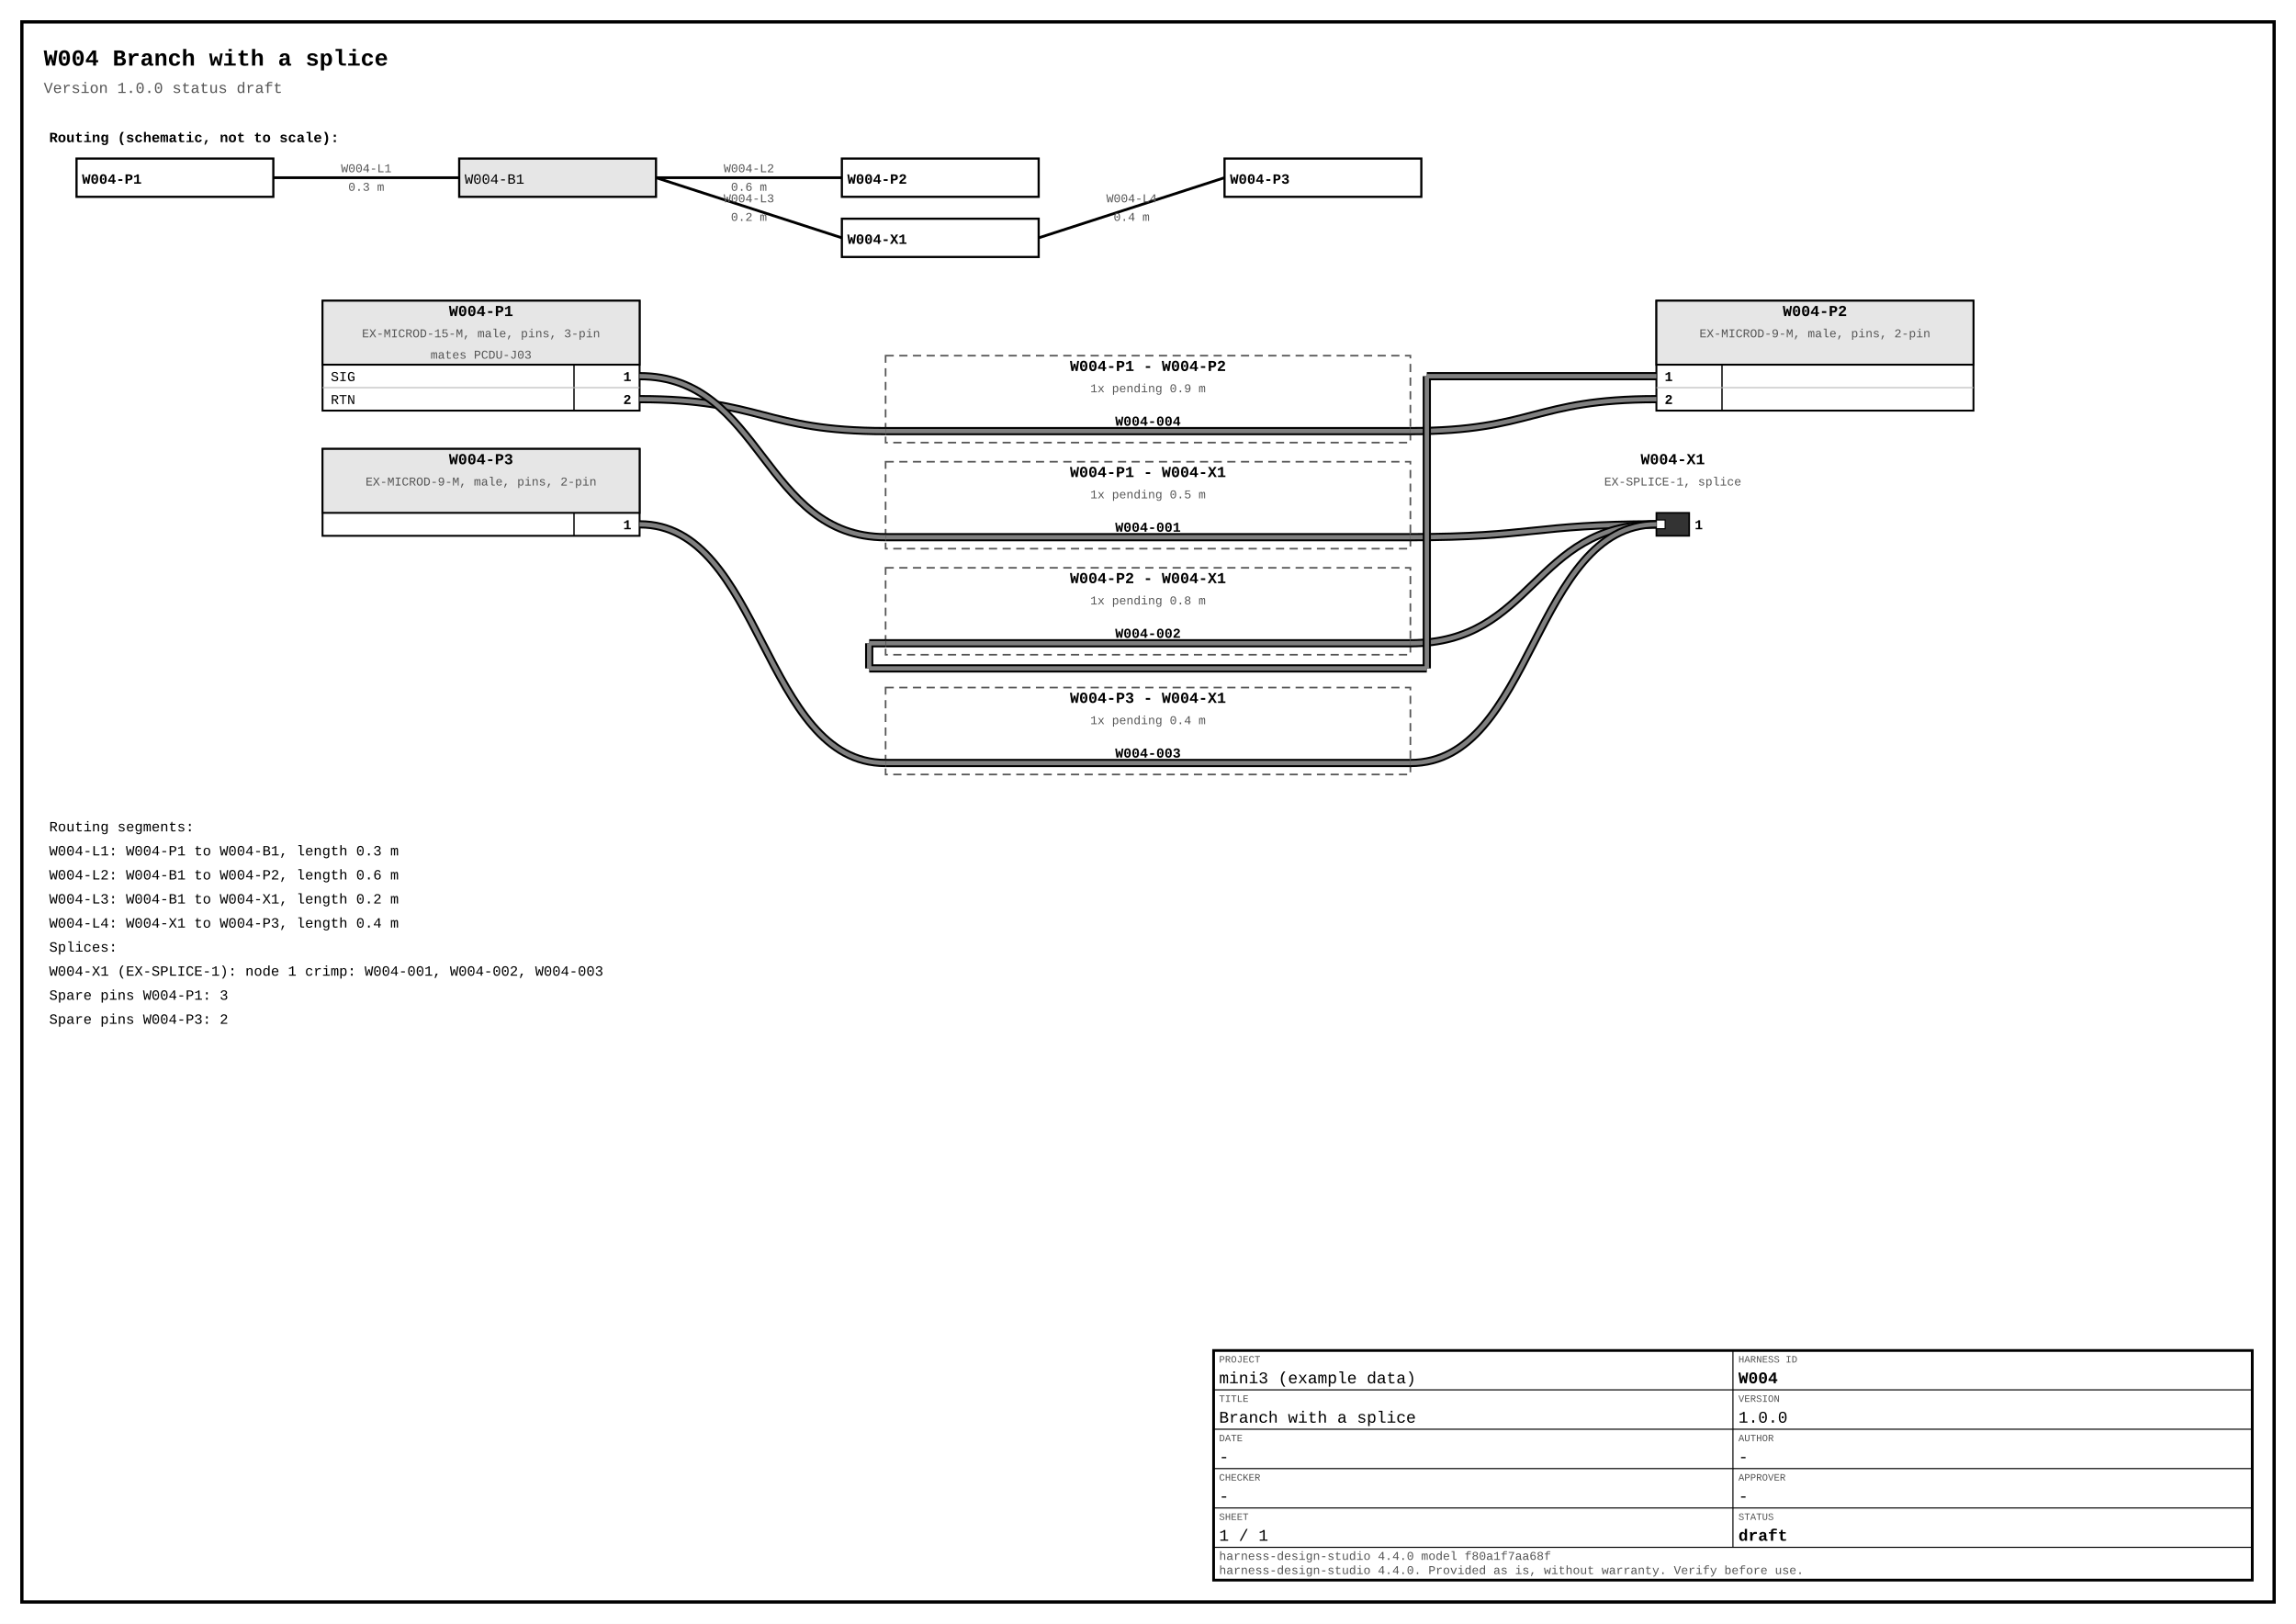
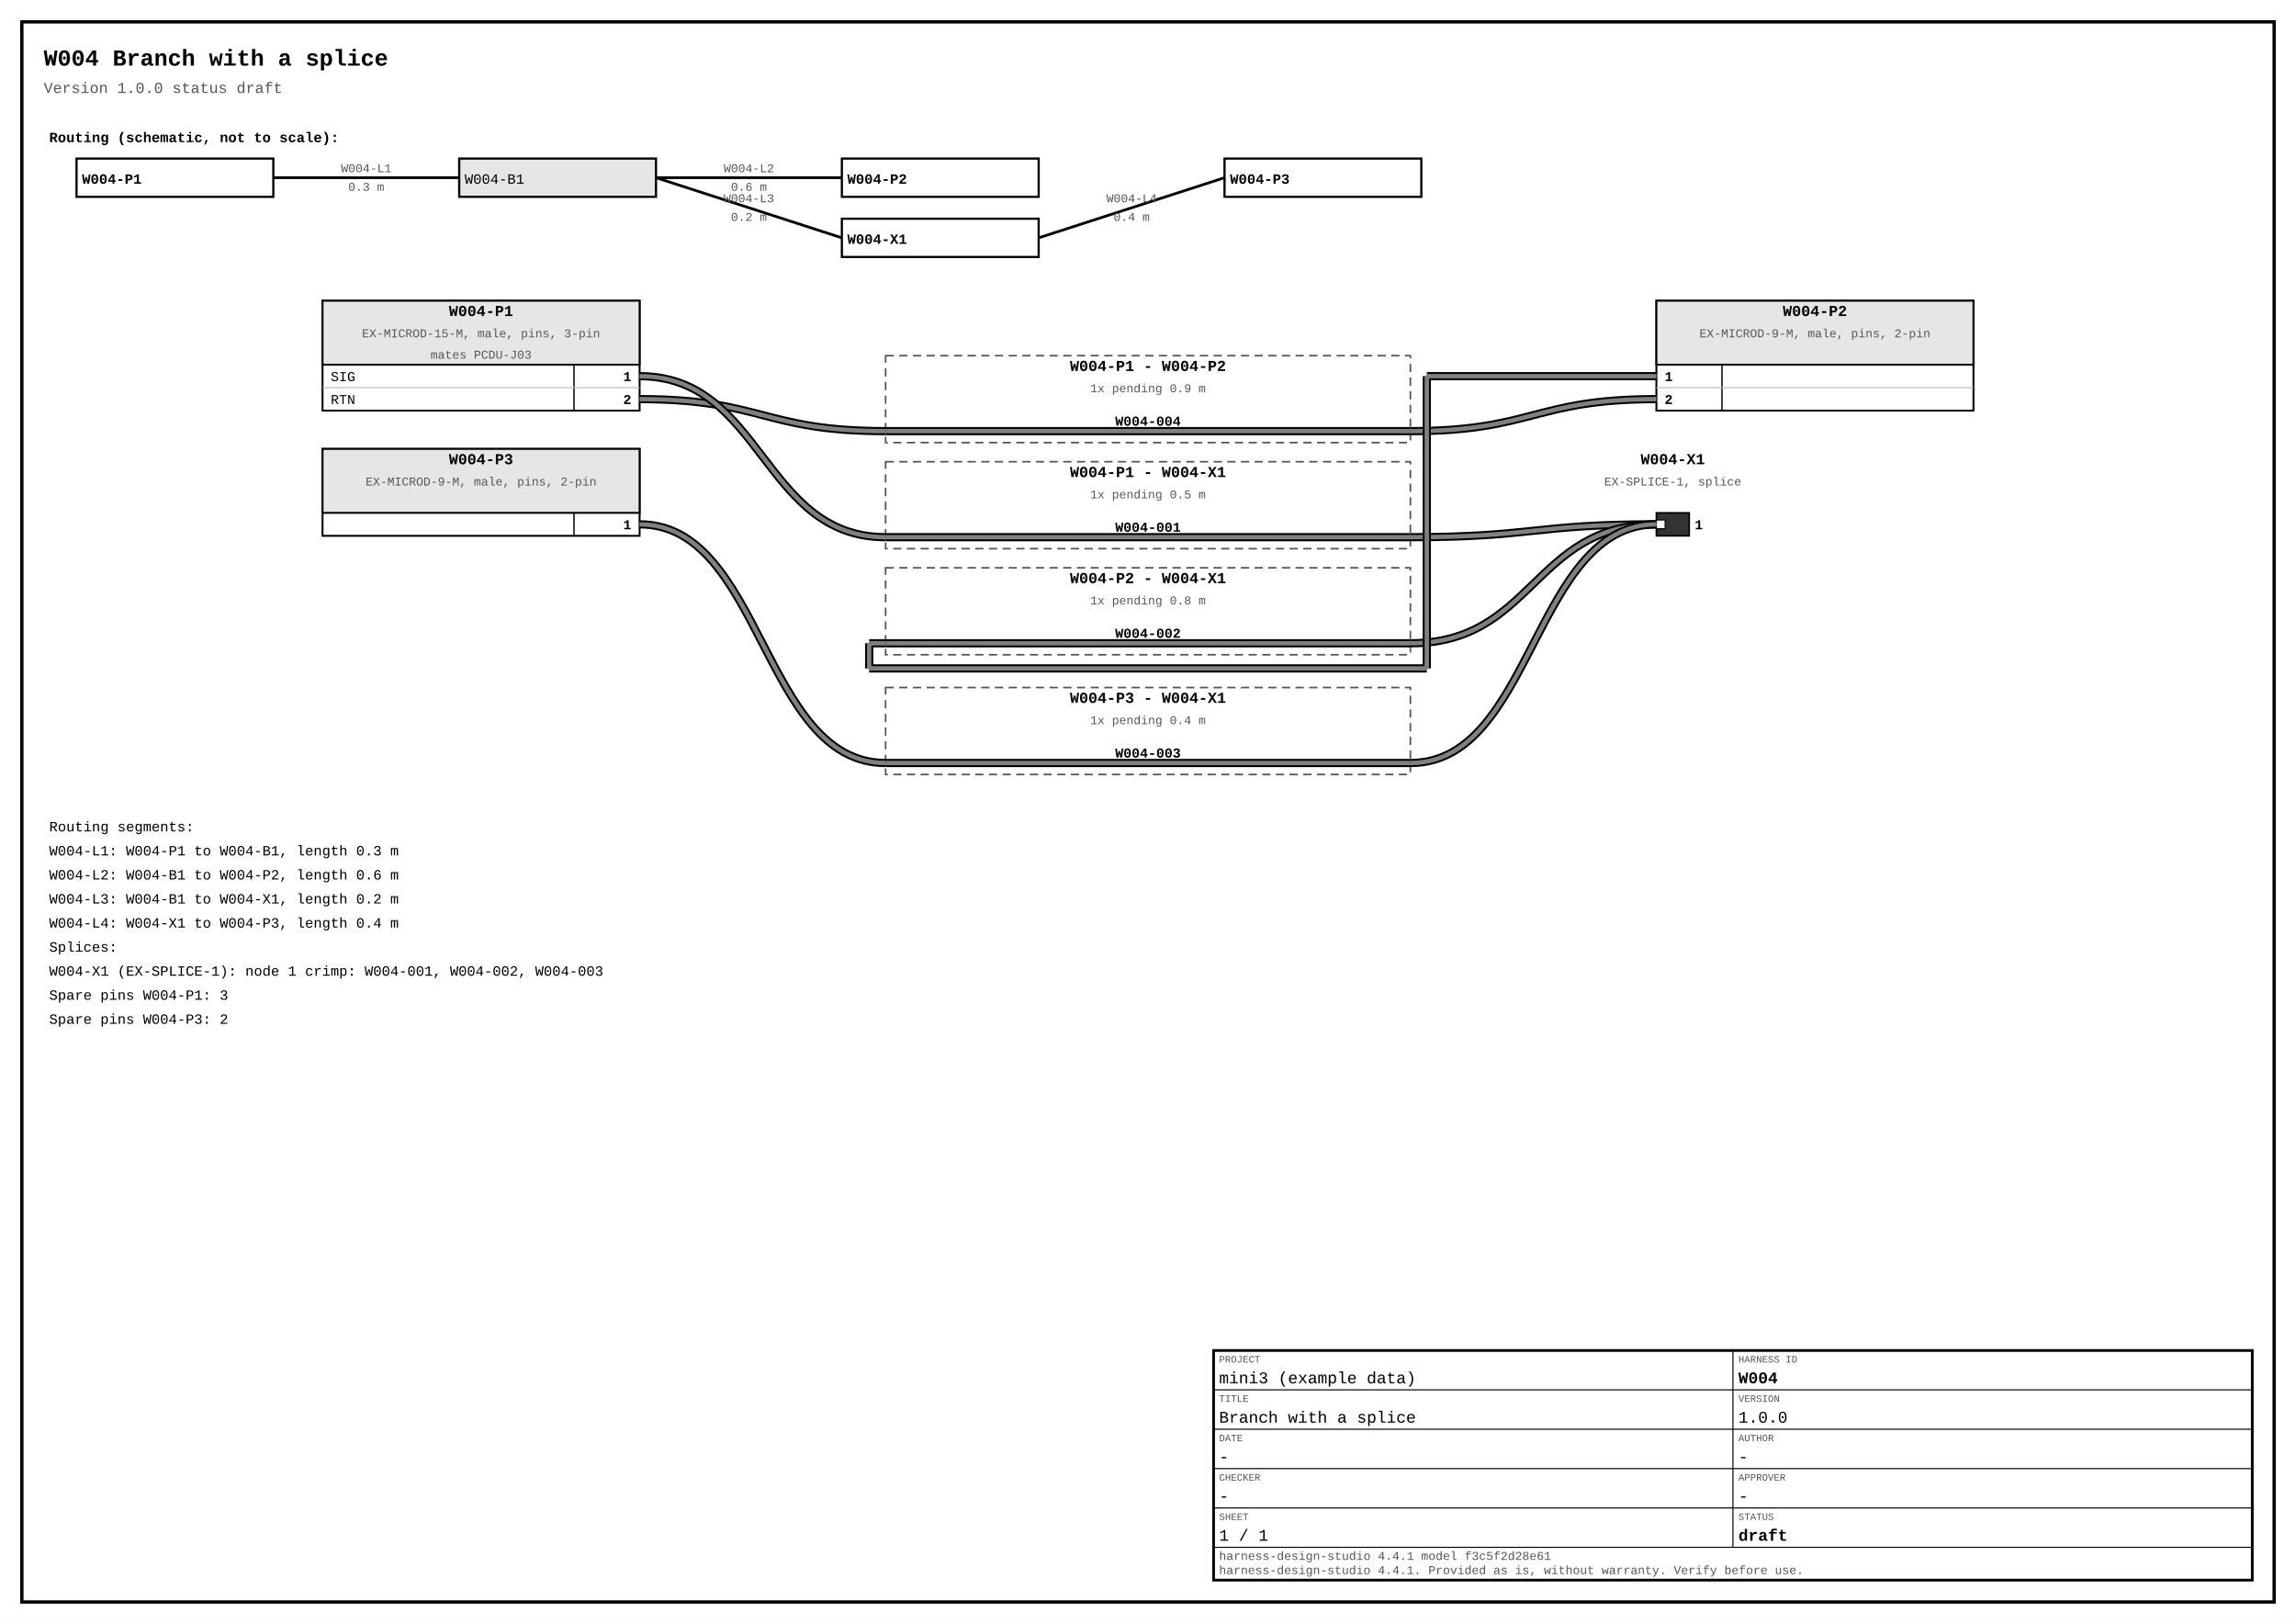
<svg xmlns="http://www.w3.org/2000/svg" width="420mm" height="297mm" viewBox="0 0 420 297" font-family="Courier New, Courier, monospace">
  <rect x="0" y="0" width="420" height="297" fill="#ffffff" />
  <rect x="4" y="4" width="412" height="289" fill="none" stroke="#000000" stroke-width="0.6" />
  <text x="8" y="12" font-size="4.2" font-weight="bold" text-anchor="start" fill="#000000">W004  Branch with a splice</text>
  <text x="8" y="17" font-size="2.8" text-anchor="start" fill="#555555">Version 1.0.0  status draft</text>
  <text x="9" y="26" font-size="2.6" font-weight="bold" text-anchor="start" fill="#000000">Routing (schematic, not to scale):</text>
  <line x1="50" y1="32.5" x2="84" y2="32.5" stroke="#000000" stroke-width="0.5" />
  <text x="67" y="31.5" font-size="2.2" text-anchor="middle" fill="#555555">W004-L1</text>
  <text x="67" y="34.9" font-size="2.2" text-anchor="middle" fill="#555555">0.3 m</text>
  <line x1="120" y1="32.5" x2="154" y2="32.5" stroke="#000000" stroke-width="0.5" />
  <text x="137" y="31.5" font-size="2.2" text-anchor="middle" fill="#555555">W004-L2</text>
  <text x="137" y="34.9" font-size="2.2" text-anchor="middle" fill="#555555">0.6 m</text>
  <line x1="120" y1="32.5" x2="154" y2="43.5" stroke="#000000" stroke-width="0.5" />
  <text x="137" y="37" font-size="2.2" text-anchor="middle" fill="#555555">W004-L3</text>
  <text x="137" y="40.4" font-size="2.2" text-anchor="middle" fill="#555555">0.2 m</text>
  <line x1="190" y1="43.5" x2="224" y2="32.5" stroke="#000000" stroke-width="0.5" />
  <text x="207" y="37" font-size="2.2" text-anchor="middle" fill="#555555">W004-L4</text>
  <text x="207" y="40.4" font-size="2.2" text-anchor="middle" fill="#555555">0.4 m</text>
  <rect x="14" y="29" width="36" height="7" fill="#ffffff" stroke="#000000" stroke-width="0.4" />
  <text x="15" y="33.6" font-size="2.6" font-weight="bold" text-anchor="start" fill="#000000">W004-P1</text>
  <rect x="84" y="29" width="36" height="7" fill="#e6e6e6" stroke="#000000" stroke-width="0.4" />
  <text x="85" y="33.6" font-size="2.6" text-anchor="start" fill="#000000">W004-B1</text>
  <rect x="154" y="29" width="36" height="7" fill="#ffffff" stroke="#000000" stroke-width="0.4" />
  <text x="155" y="33.6" font-size="2.6" font-weight="bold" text-anchor="start" fill="#000000">W004-P2</text>
  <rect x="154" y="40" width="36" height="7" fill="#ffffff" stroke="#000000" stroke-width="0.4" />
  <text x="155" y="44.6" font-size="2.6" font-weight="bold" text-anchor="start" fill="#000000">W004-X1</text>
  <rect x="224" y="29" width="36" height="7" fill="#ffffff" stroke="#000000" stroke-width="0.4" />
  <text x="225" y="33.6" font-size="2.6" font-weight="bold" text-anchor="start" fill="#000000">W004-P3</text>
  <rect x="59" y="55" width="58" height="20.1" fill="#ffffff" stroke="#000000" stroke-width="0.35" />
  <rect x="59" y="55" width="58" height="11.7" fill="#e6e6e6" stroke="#000000" stroke-width="0.35" />
  <text x="88" y="57.8" font-size="2.8" font-weight="bold" text-anchor="middle" fill="#000000">W004-P1</text>
  <text x="88" y="61.7" font-size="2.2" text-anchor="middle" fill="#555555">EX-MICROD-15-M, male, pins, 3-pin</text>
  <text x="88" y="65.6" font-size="2.2" text-anchor="middle" fill="#555555">mates PCDU-J03</text>
  <line x1="105" y1="66.7" x2="105" y2="75.1" stroke="#000000" stroke-width="0.25" />
  <line x1="59" y1="70.9" x2="117" y2="70.9" stroke="#bbbbbb" stroke-width="0.2" />
  <text x="60.5" y="69.7" font-size="2.5" text-anchor="start" fill="#000000" data-ref="sig/W004-P1/1">SIG</text>
  <text x="115.5" y="69.7" font-size="2.5" font-weight="bold" text-anchor="end" fill="#000000" data-ref="pin/W004-P1/1">1</text>
  <text x="60.5" y="73.9" font-size="2.5" text-anchor="start" fill="#000000" data-ref="sig/W004-P1/2">RTN</text>
  <text x="115.5" y="73.9" font-size="2.5" font-weight="bold" text-anchor="end" fill="#000000" data-ref="pin/W004-P1/2">2</text>
  <rect x="303" y="55" width="58" height="20.1" fill="#ffffff" stroke="#000000" stroke-width="0.35" />
  <rect x="303" y="55" width="58" height="11.7" fill="#e6e6e6" stroke="#000000" stroke-width="0.35" />
  <text x="332" y="57.8" font-size="2.8" font-weight="bold" text-anchor="middle" fill="#000000">W004-P2</text>
  <text x="332" y="61.7" font-size="2.2" text-anchor="middle" fill="#555555">EX-MICROD-9-M, male, pins, 2-pin</text>
  <text x="332" y="65.6" font-size="2.2" text-anchor="middle" fill="#555555" />
  <line x1="315" y1="66.7" x2="315" y2="75.1" stroke="#000000" stroke-width="0.25" />
  <line x1="303" y1="70.9" x2="361" y2="70.9" stroke="#bbbbbb" stroke-width="0.2" />
  <text x="304.5" y="69.7" font-size="2.5" font-weight="bold" text-anchor="start" fill="#000000" data-ref="pin/W004-P2/1">1</text>
  <text x="316.5" y="69.7" font-size="2.5" text-anchor="start" fill="#000000" data-ref="sig/W004-P2/1" />
  <text x="304.5" y="73.9" font-size="2.5" font-weight="bold" text-anchor="start" fill="#000000" data-ref="pin/W004-P2/2">2</text>
  <text x="316.5" y="73.9" font-size="2.5" text-anchor="start" fill="#000000" data-ref="sig/W004-P2/2" />
  <text x="306" y="84.9" font-size="2.8" font-weight="bold" text-anchor="middle" fill="#000000" data-ref="splice/W004-X1">W004-X1</text>
  <text x="306" y="88.8" font-size="2.2" text-anchor="middle" fill="#555555">EX-SPLICE-1, splice</text>
  <rect x="303" y="93.8" width="6" height="4.2" fill="#333333" stroke="#000000" stroke-width="0.3" />
  <rect x="303" y="95.1" width="1.6" height="1.6" fill="#ffffff" stroke="#000000" stroke-width="0.2" />
  <text x="310" y="96.8" font-size="2.5" font-weight="bold" text-anchor="start" fill="#000000" data-ref="pin/W004-X1/1">1</text>
  <rect x="59" y="82.1" width="58" height="15.9" fill="#ffffff" stroke="#000000" stroke-width="0.35" />
  <rect x="59" y="82.1" width="58" height="11.7" fill="#e6e6e6" stroke="#000000" stroke-width="0.35" />
  <text x="88" y="84.9" font-size="2.8" font-weight="bold" text-anchor="middle" fill="#000000">W004-P3</text>
  <text x="88" y="88.8" font-size="2.2" text-anchor="middle" fill="#555555">EX-MICROD-9-M, male, pins, 2-pin</text>
  <text x="88" y="92.7" font-size="2.2" text-anchor="middle" fill="#555555" />
  <line x1="105" y1="93.8" x2="105" y2="98" stroke="#000000" stroke-width="0.25" />
  <text x="60.5" y="96.8" font-size="2.5" text-anchor="start" fill="#000000" data-ref="sig/W004-P3/1" />
  <text x="115.5" y="96.8" font-size="2.5" font-weight="bold" text-anchor="end" fill="#000000" data-ref="pin/W004-P3/1">1</text>
  <rect x="162" y="65.05" width="96" height="15.9" fill="none" stroke="#555555" stroke-width="0.3" stroke-dasharray="1.5 1" />
  <text x="210" y="67.85" font-size="2.8" font-weight="bold" text-anchor="middle" fill="#000000">W004-P1 - W004-P2</text>
  <text x="210" y="71.75" font-size="2.2" text-anchor="middle" fill="#555555">1x  pending  0.9 m</text>
  <path d="M 117 73 C 139.5 73 139.5 78.85 162 78.85" fill="none" stroke="#000000" stroke-width="1.5" />
  <line x1="162" y1="78.85" x2="258" y2="78.85" stroke="#000000" stroke-width="1.5" />
  <path d="M 258 78.85 C 280.5 78.85 280.5 73 303 73" fill="none" stroke="#000000" stroke-width="1.5" />
  <path d="M 117 73 C 139.5 73 139.5 78.85 162 78.85" fill="none" stroke="#808080" stroke-width="0.8" />
  <line x1="162" y1="78.85" x2="258" y2="78.85" stroke="#808080" stroke-width="0.8" />
  <path d="M 258 78.85 C 280.5 78.85 280.5 73 303 73" fill="none" stroke="#808080" stroke-width="0.8" />
  <text x="210" y="77.85" font-size="2.5" font-weight="bold" text-anchor="middle" fill="#000000">W004-004</text>
  <rect x="162" y="84.45" width="96" height="15.9" fill="none" stroke="#555555" stroke-width="0.3" stroke-dasharray="1.5 1" />
  <text x="210" y="87.25" font-size="2.8" font-weight="bold" text-anchor="middle" fill="#000000">W004-P1 - W004-X1</text>
  <text x="210" y="91.15" font-size="2.2" text-anchor="middle" fill="#555555">1x  pending  0.5 m</text>
  <path d="M 117 68.8 C 139.5 68.8 139.5 98.25 162 98.25" fill="none" stroke="#000000" stroke-width="1.5" />
  <line x1="162" y1="98.25" x2="258" y2="98.25" stroke="#000000" stroke-width="1.5" />
  <path d="M 258 98.25 C 280.5 98.25 280.5 95.9 303 95.9" fill="none" stroke="#000000" stroke-width="1.5" />
  <path d="M 117 68.8 C 139.5 68.8 139.5 98.25 162 98.25" fill="none" stroke="#808080" stroke-width="0.8" />
  <line x1="162" y1="98.25" x2="258" y2="98.25" stroke="#808080" stroke-width="0.8" />
  <path d="M 258 98.25 C 280.5 98.25 280.5 95.9 303 95.9" fill="none" stroke="#808080" stroke-width="0.8" />
  <text x="210" y="97.25" font-size="2.5" font-weight="bold" text-anchor="middle" fill="#000000">W004-001</text>
  <rect x="162" y="103.85" width="96" height="15.9" fill="none" stroke="#555555" stroke-width="0.3" stroke-dasharray="1.5 1" />
  <text x="210" y="106.65" font-size="2.8" font-weight="bold" text-anchor="middle" fill="#000000">W004-P2 - W004-X1</text>
  <text x="210" y="110.55" font-size="2.2" text-anchor="middle" fill="#555555">1x  pending  0.8 m</text>
  <path d="M 303 95.9 C 280.5 95.9 280.5 117.65 258 117.65" fill="none" stroke="#000000" stroke-width="1.5" />
  <line x1="258" y1="117.65" x2="162" y2="117.65" stroke="#000000" stroke-width="1.5" />
  <path d="M 303 95.9 C 280.5 95.9 280.5 117.65 258 117.65" fill="none" stroke="#808080" stroke-width="0.8" />
  <line x1="258" y1="117.65" x2="162" y2="117.65" stroke="#808080" stroke-width="0.8" />
  <line x1="162" y1="117.65" x2="159" y2="117.65" stroke="#000000" stroke-width="1.5" />
  <line x1="159" y1="117.65" x2="159" y2="122.25" stroke="#000000" stroke-width="1.5" />
  <line x1="159" y1="122.25" x2="261" y2="122.25" stroke="#000000" stroke-width="1.5" />
  <line x1="261" y1="122.25" x2="261" y2="68.8" stroke="#000000" stroke-width="1.5" />
  <line x1="261" y1="68.8" x2="303" y2="68.8" stroke="#000000" stroke-width="1.5" />
  <line x1="162" y1="117.65" x2="159" y2="117.65" stroke="#808080" stroke-width="0.8" />
  <line x1="159" y1="117.65" x2="159" y2="122.25" stroke="#808080" stroke-width="0.8" />
  <line x1="159" y1="122.25" x2="261" y2="122.25" stroke="#808080" stroke-width="0.8" />
  <line x1="261" y1="122.25" x2="261" y2="68.8" stroke="#808080" stroke-width="0.8" />
  <line x1="261" y1="68.8" x2="303" y2="68.8" stroke="#808080" stroke-width="0.8" />
  <text x="210" y="116.65" font-size="2.5" font-weight="bold" text-anchor="middle" fill="#000000">W004-002</text>
  <rect x="162" y="125.75" width="96" height="15.9" fill="none" stroke="#555555" stroke-width="0.3" stroke-dasharray="1.5 1" />
  <text x="210" y="128.55" font-size="2.8" font-weight="bold" text-anchor="middle" fill="#000000">W004-P3 - W004-X1</text>
  <text x="210" y="132.45" font-size="2.2" text-anchor="middle" fill="#555555">1x  pending  0.4 m</text>
  <path d="M 117 95.9 C 139.5 95.9 139.5 139.55 162 139.55" fill="none" stroke="#000000" stroke-width="1.5" />
  <line x1="162" y1="139.55" x2="258" y2="139.55" stroke="#000000" stroke-width="1.5" />
  <path d="M 258 139.55 C 280.5 139.55 280.5 95.9 303 95.9" fill="none" stroke="#000000" stroke-width="1.5" />
  <path d="M 117 95.9 C 139.5 95.9 139.5 139.55 162 139.55" fill="none" stroke="#808080" stroke-width="0.8" />
  <line x1="162" y1="139.55" x2="258" y2="139.55" stroke="#808080" stroke-width="0.8" />
  <path d="M 258 139.55 C 280.5 139.55 280.5 95.9 303 95.9" fill="none" stroke="#808080" stroke-width="0.8" />
  <text x="210" y="138.55" font-size="2.5" font-weight="bold" text-anchor="middle" fill="#000000">W004-003</text>
  <text x="9" y="152.05" font-size="2.6" text-anchor="start" fill="#000000">Routing segments:</text>
  <text x="9" y="156.45" font-size="2.6" text-anchor="start" fill="#000000">  W004-L1: W004-P1 to W004-B1, length 0.3 m</text>
  <text x="9" y="160.85" font-size="2.6" text-anchor="start" fill="#000000">  W004-L2: W004-B1 to W004-P2, length 0.6 m</text>
  <text x="9" y="165.25" font-size="2.6" text-anchor="start" fill="#000000">  W004-L3: W004-B1 to W004-X1, length 0.2 m</text>
  <text x="9" y="169.65" font-size="2.6" text-anchor="start" fill="#000000">  W004-L4: W004-X1 to W004-P3, length 0.4 m</text>
  <text x="9" y="174.05" font-size="2.6" text-anchor="start" fill="#000000">Splices:</text>
  <text x="9" y="178.45" font-size="2.6" text-anchor="start" fill="#000000">  W004-X1 (EX-SPLICE-1): node 1 crimp: W004-001, W004-002, W004-003</text>
  <text x="9" y="182.85" font-size="2.6" text-anchor="start" fill="#000000">Spare pins W004-P1: 3</text>
  <text x="9" y="187.25" font-size="2.6" text-anchor="start" fill="#000000">Spare pins W004-P3: 2</text>
  <rect x="222" y="247" width="190" height="42" fill="none" stroke="#000000" stroke-width="0.5" />
  <line x1="222" y1="247" x2="317" y2="247" stroke="#000000" stroke-width="0.2" />
  <text x="223" y="249.2" font-size="1.8" text-anchor="start" fill="#555555">PROJECT</text>
  <text x="223" y="253" font-size="3" text-anchor="start" fill="#000000">mini3 (example data)</text>
  <line x1="317" y1="247" x2="412" y2="247" stroke="#000000" stroke-width="0.2" />
  <text x="318" y="249.2" font-size="1.8" text-anchor="start" fill="#555555">HARNESS ID</text>
  <text x="318" y="253" font-size="3" font-weight="bold" text-anchor="start" fill="#000000">W004</text>
  <line x1="222" y1="254.2" x2="317" y2="254.2" stroke="#000000" stroke-width="0.2" />
  <text x="223" y="256.4" font-size="1.8" text-anchor="start" fill="#555555">TITLE</text>
  <text x="223" y="260.2" font-size="3" text-anchor="start" fill="#000000">Branch with a splice</text>
  <line x1="317" y1="254.2" x2="412" y2="254.2" stroke="#000000" stroke-width="0.2" />
  <text x="318" y="256.4" font-size="1.8" text-anchor="start" fill="#555555">VERSION</text>
  <text x="318" y="260.2" font-size="3" text-anchor="start" fill="#000000">1.0.0</text>
  <line x1="222" y1="261.4" x2="317" y2="261.4" stroke="#000000" stroke-width="0.2" />
  <text x="223" y="263.6" font-size="1.8" text-anchor="start" fill="#555555">DATE</text>
  <text x="223" y="267.4" font-size="3" text-anchor="start" fill="#000000">-</text>
  <line x1="317" y1="261.4" x2="412" y2="261.4" stroke="#000000" stroke-width="0.2" />
  <text x="318" y="263.6" font-size="1.8" text-anchor="start" fill="#555555">AUTHOR</text>
  <text x="318" y="267.4" font-size="3" text-anchor="start" fill="#000000">-</text>
  <line x1="222" y1="268.6" x2="317" y2="268.6" stroke="#000000" stroke-width="0.2" />
  <text x="223" y="270.8" font-size="1.8" text-anchor="start" fill="#555555">CHECKER</text>
  <text x="223" y="274.6" font-size="3" text-anchor="start" fill="#000000">-</text>
  <line x1="317" y1="268.6" x2="412" y2="268.6" stroke="#000000" stroke-width="0.2" />
  <text x="318" y="270.8" font-size="1.8" text-anchor="start" fill="#555555">APPROVER</text>
  <text x="318" y="274.6" font-size="3" text-anchor="start" fill="#000000">-</text>
  <line x1="222" y1="275.8" x2="317" y2="275.8" stroke="#000000" stroke-width="0.2" />
  <text x="223" y="278" font-size="1.8" text-anchor="start" fill="#555555">SHEET</text>
  <text x="223" y="281.8" font-size="3" text-anchor="start" fill="#000000">1 / 1</text>
  <line x1="317" y1="275.8" x2="412" y2="275.8" stroke="#000000" stroke-width="0.2" />
  <text x="318" y="278" font-size="1.8" text-anchor="start" fill="#555555">STATUS</text>
  <text x="318" y="281.8" font-size="3" font-weight="bold" text-anchor="start" fill="#000000">draft</text>
  <line x1="317" y1="247" x2="317" y2="283" stroke="#000000" stroke-width="0.2" />
  <line x1="222" y1="283" x2="412" y2="283" stroke="#000000" stroke-width="0.2" />
-   <text x="223" y="285.3" font-size="2.2" text-anchor="start" fill="#555555">harness-design-studio 4.4.0 model f80a1f7aa68f</text>
-   <text x="223" y="287.9" font-size="2.2" text-anchor="start" fill="#555555">harness-design-studio 4.4.0. Provided as is, without warranty. Verify before use.</text>
+   <text x="223" y="285.3" font-size="2.2" text-anchor="start" fill="#555555">harness-design-studio 4.4.1 model f3c5f2d28e61</text>
+   <text x="223" y="287.9" font-size="2.2" text-anchor="start" fill="#555555">harness-design-studio 4.4.1. Provided as is, without warranty. Verify before use.</text>
</svg>
